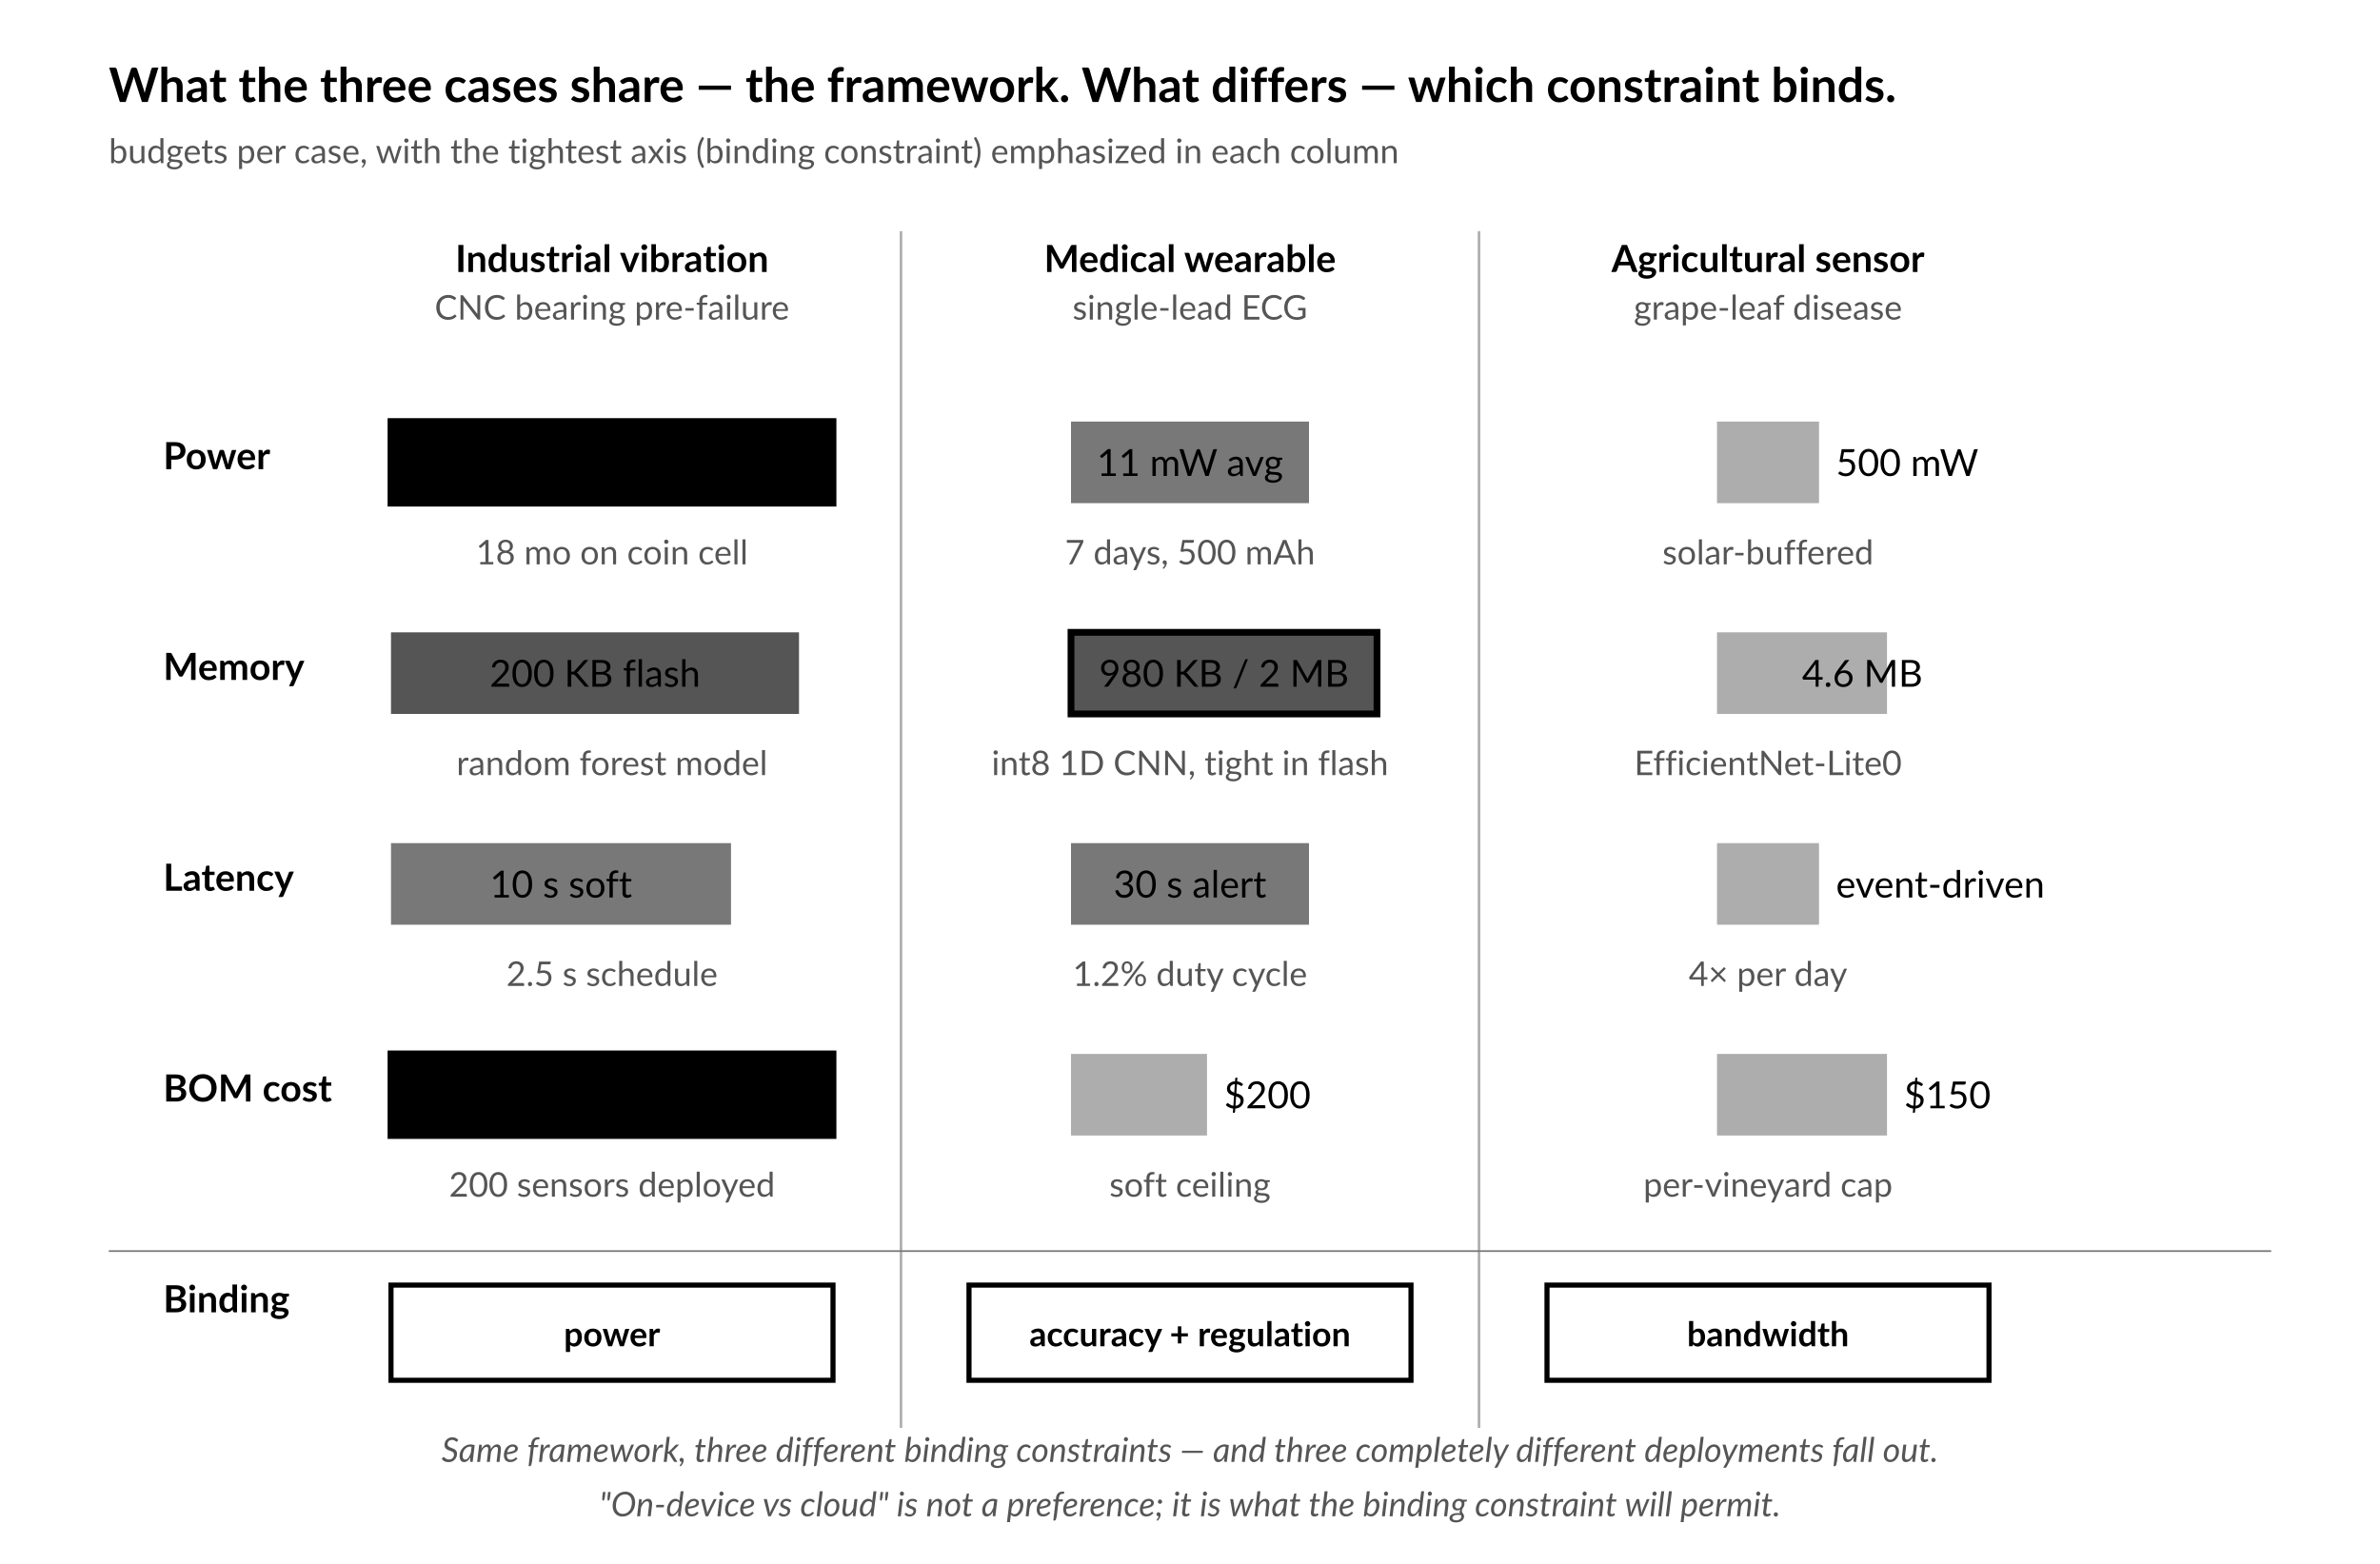
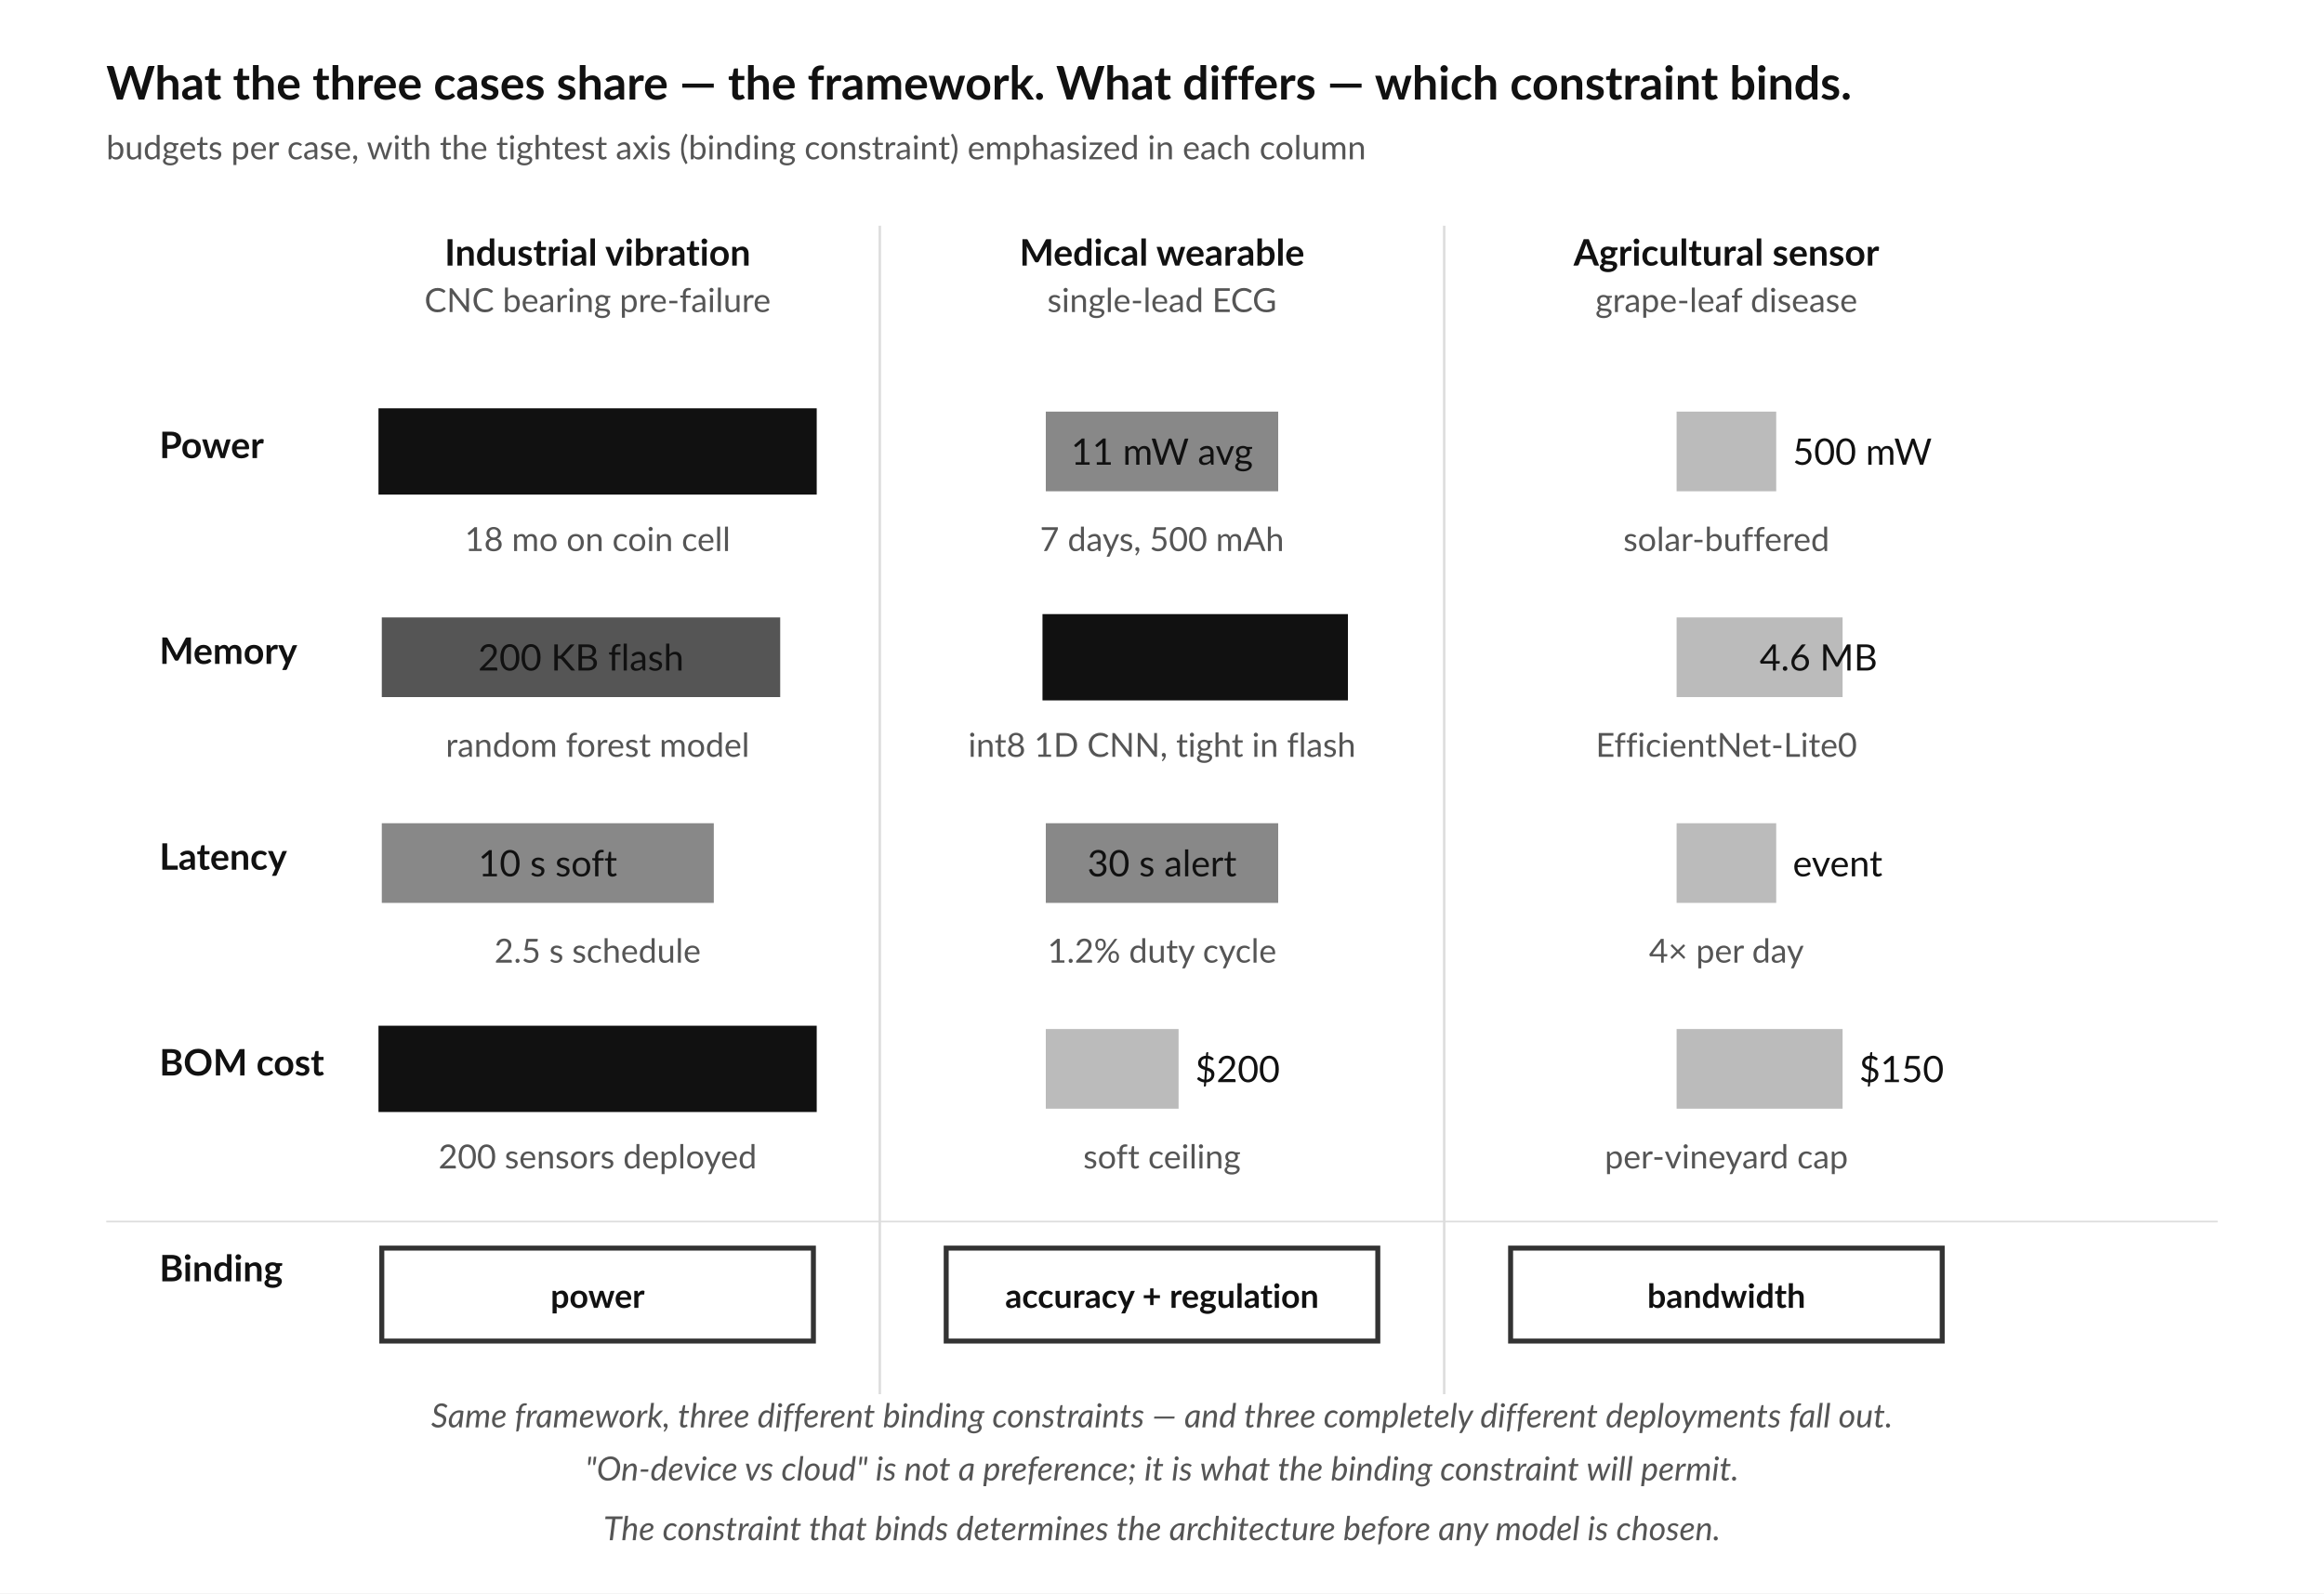
- <svg xmlns="http://www.w3.org/2000/svg" viewBox="0 0 700 460" role="img" aria-labelledby="t06 d06">
+ <svg xmlns="http://www.w3.org/2000/svg" viewBox="0 0 700 480" role="img" aria-labelledby="t06 d06">
  <defs>
    <style>
-       .ti { font-family: 'Real Head Pro', 'FF Real', Lato, sans-serif; font-size: 14px; font-weight: bold; fill: #000000; }
-       .lb { font-family: 'Real Head Pro', 'FF Real', Lato, sans-serif; font-size: 11px; fill: #000000; }
-       .sm { font-family: 'Real Head Pro', 'FF Real', Lato, sans-serif; font-size: 10px; fill: #555555; }
-       .cap { font-family: 'Real Head Pro', 'FF Real', Lato, sans-serif; font-size: 10px; font-style: italic; fill: #555555; }
-       .nm { font-family: 'Real Head Pro', 'FF Real', Lato, sans-serif; font-size: 11px; font-weight: bold; fill: #000000; }
-       .bd { font-family: 'Real Head Pro', 'FF Real', Lato, sans-serif; font-size: 10px; font-weight: bold; fill: #000000; }
+       .ti  { font-family: Lato, 'Helvetica Neue', Arial, sans-serif; font-size: 14px; font-weight: bold; fill: #111111; }
+       .lb  { font-family: Lato, 'Helvetica Neue', Arial, sans-serif; font-size: 11px; fill: #111111; }
+       .sm  { font-family: Lato, 'Helvetica Neue', Arial, sans-serif; font-size: 10px; fill: #555555; }
+       .cap { font-family: Lato, 'Helvetica Neue', Arial, sans-serif; font-size: 10px; font-style: italic; fill: #555555; }
+       .nm  { font-family: Lato, 'Helvetica Neue', Arial, sans-serif; font-size: 11px; font-weight: bold; fill: #111111; }
+       .bd  { font-family: Lato, 'Helvetica Neue', Arial, sans-serif; font-size: 10px; font-weight: bold; fill: #111111; }
    </style>
-     <marker id="ar6" markerWidth="8" markerHeight="6" refX="7" refY="3" orient="auto">
-       <polygon points="0 0, 8 3, 0 6" fill="#000000" />
-     </marker>
  </defs>
-   <rect width="700" height="460" fill="#FFFFFF" />
+   <rect width="700" height="480" fill="#FFFFFF" />
  <text x="32" y="30" class="ti">What the three cases share — the framework. What differs — which constraint binds.</text>
  <text x="32" y="48" class="sm">budgets per case, with the tightest axis (binding constraint) emphasized in each column</text>
  <text x="180" y="80" text-anchor="middle" class="nm">Industrial vibration</text>
  <text x="180" y="94" text-anchor="middle" class="sm">CNC bearing pre-failure</text>
  <text x="350" y="80" text-anchor="middle" class="nm">Medical wearable</text>
  <text x="350" y="94" text-anchor="middle" class="sm">single-lead ECG</text>
  <text x="520" y="80" text-anchor="middle" class="nm">Agricultural sensor</text>
  <text x="520" y="94" text-anchor="middle" class="sm">grape-leaf disease</text>
-   <line x1="265" y1="68" x2="265" y2="420" stroke="#ADADAD" stroke-width="0.75" />
-   <line x1="435" y1="68" x2="435" y2="420" stroke="#ADADAD" stroke-width="0.75" />
+   <line x1="265" y1="68" x2="265" y2="420" stroke="#DDDDDD" stroke-width="0.75" />
+   <line x1="435" y1="68" x2="435" y2="420" stroke="#DDDDDD" stroke-width="0.75" />
  <text x="48" y="138" class="nm">Power</text>
  <text x="48" y="200" class="nm">Memory</text>
  <text x="48" y="262" class="nm">Latency</text>
  <text x="48" y="324" class="nm">BOM cost</text>
  <text x="48" y="386" class="nm">Binding</text>
-   <rect x="115" y="124" width="130" height="24" fill="#000000" stroke="#000000" stroke-width="2" />
+   <rect x="115" y="124" width="130" height="24" fill="#111111" stroke="#111111" stroke-width="2" />
  <text x="180" y="140" text-anchor="middle" class="lb" fill="#FFFFFF">0.28 mW avg</text>
  <text x="180" y="166" text-anchor="middle" class="sm">18 mo on coin cell</text>
-   <rect x="315" y="124" width="70" height="24" fill="#787878" />
+   <rect x="315" y="124" width="70" height="24" fill="#888888" />
  <text x="350" y="140" text-anchor="middle" class="lb" fill="#FFFFFF">11 mW avg</text>
  <text x="350" y="166" text-anchor="middle" class="sm">7 days, 500 mAh</text>
-   <rect x="505" y="124" width="30" height="24" fill="#ADADAD" />
+   <rect x="505" y="124" width="30" height="24" fill="#BBBBBB" />
  <text x="540" y="140" class="lb">500 mW</text>
  <text x="520" y="166" text-anchor="middle" class="sm">solar-buffered</text>
  <rect x="115" y="186" width="120" height="24" fill="#555555" />
  <text x="175" y="202" text-anchor="middle" class="lb" fill="#FFFFFF">200 KB flash</text>
  <text x="180" y="228" text-anchor="middle" class="sm">random forest model</text>
-   <rect x="315" y="186" width="90" height="24" fill="#555555" stroke="#000000" stroke-width="2" />
+   <rect x="315" y="186" width="90" height="24" fill="#111111" stroke="#111111" stroke-width="2" />
  <text x="360" y="202" text-anchor="middle" class="lb" fill="#FFFFFF">980 KB / 2 MB</text>
  <text x="350" y="228" text-anchor="middle" class="sm">int8 1D CNN, tight in flash</text>
-   <rect x="505" y="186" width="50" height="24" fill="#ADADAD" />
+   <rect x="505" y="186" width="50" height="24" fill="#BBBBBB" />
  <text x="530" y="202" class="lb">4.6 MB</text>
  <text x="520" y="228" text-anchor="middle" class="sm">EfficientNet-Lite0</text>
-   <rect x="115" y="248" width="100" height="24" fill="#787878" />
+   <rect x="115" y="248" width="100" height="24" fill="#888888" />
  <text x="165" y="264" text-anchor="middle" class="lb" fill="#FFFFFF">10 s soft</text>
  <text x="180" y="290" text-anchor="middle" class="sm">2.5 s schedule</text>
-   <rect x="315" y="248" width="70" height="24" fill="#787878" />
+   <rect x="315" y="248" width="70" height="24" fill="#888888" />
  <text x="350" y="264" text-anchor="middle" class="lb" fill="#FFFFFF">30 s alert</text>
  <text x="350" y="290" text-anchor="middle" class="sm">1.2% duty cycle</text>
-   <rect x="505" y="248" width="30" height="24" fill="#ADADAD" />
-   <text x="540" y="264" class="lb">event-driven</text>
+   <rect x="505" y="248" width="30" height="24" fill="#BBBBBB" />
+   <text x="540" y="264" class="lb">event</text>
  <text x="520" y="290" text-anchor="middle" class="sm">4× per day</text>
-   <rect x="115" y="310" width="130" height="24" fill="#000000" stroke="#000000" stroke-width="2" />
+   <rect x="115" y="310" width="130" height="24" fill="#111111" stroke="#111111" stroke-width="2" />
  <text x="180" y="326" text-anchor="middle" class="lb" fill="#FFFFFF">$40 ceiling</text>
  <text x="180" y="352" text-anchor="middle" class="sm">200 sensors deployed</text>
-   <rect x="315" y="310" width="40" height="24" fill="#ADADAD" />
+   <rect x="315" y="310" width="40" height="24" fill="#BBBBBB" />
  <text x="360" y="326" class="lb">$200</text>
  <text x="350" y="352" text-anchor="middle" class="sm">soft ceiling</text>
-   <rect x="505" y="310" width="50" height="24" fill="#ADADAD" />
+   <rect x="505" y="310" width="50" height="24" fill="#BBBBBB" />
  <text x="560" y="326" class="lb">$150</text>
  <text x="520" y="352" text-anchor="middle" class="sm">per-vineyard cap</text>
-   <line x1="32" y1="368" x2="668" y2="368" stroke="#787878" stroke-width="0.5" />
-   <rect x="115" y="378" width="130" height="28" fill="#FFFFFF" stroke="#000000" stroke-width="1.5" />
-   <text x="180" y="396" text-anchor="middle" class="bd">power</text>
-   <rect x="285" y="378" width="130" height="28" fill="#FFFFFF" stroke="#000000" stroke-width="1.5" />
-   <text x="350" y="396" text-anchor="middle" class="bd">accuracy + regulation</text>
-   <rect x="455" y="378" width="130" height="28" fill="#FFFFFF" stroke="#000000" stroke-width="1.5" />
-   <text x="520" y="396" text-anchor="middle" class="bd">bandwidth</text>
+   <line x1="32" y1="368" x2="668" y2="368" stroke="#DDDDDD" stroke-width="0.5" />
+   <rect x="115" y="376" width="130" height="28" fill="#FFFFFF" stroke="#333333" stroke-width="1.5" />
+   <text x="180" y="394" text-anchor="middle" class="bd">power</text>
+   <rect x="285" y="376" width="130" height="28" fill="#FFFFFF" stroke="#333333" stroke-width="1.5" />
+   <text x="350" y="394" text-anchor="middle" class="bd">accuracy + regulation</text>
+   <rect x="455" y="376" width="130" height="28" fill="#FFFFFF" stroke="#333333" stroke-width="1.5" />
+   <text x="520" y="394" text-anchor="middle" class="bd">bandwidth</text>
  <text x="350" y="430" text-anchor="middle" class="cap">Same framework, three different binding constraints — and three completely different deployments fall out.</text>
  <text x="350" y="446" text-anchor="middle" class="cap">"On-device vs cloud" is not a preference; it is what the binding constraint will permit.</text>
+   <text x="350" y="464" text-anchor="middle" class="cap">The constraint that binds determines the architecture before any model is chosen.</text>
</svg>
